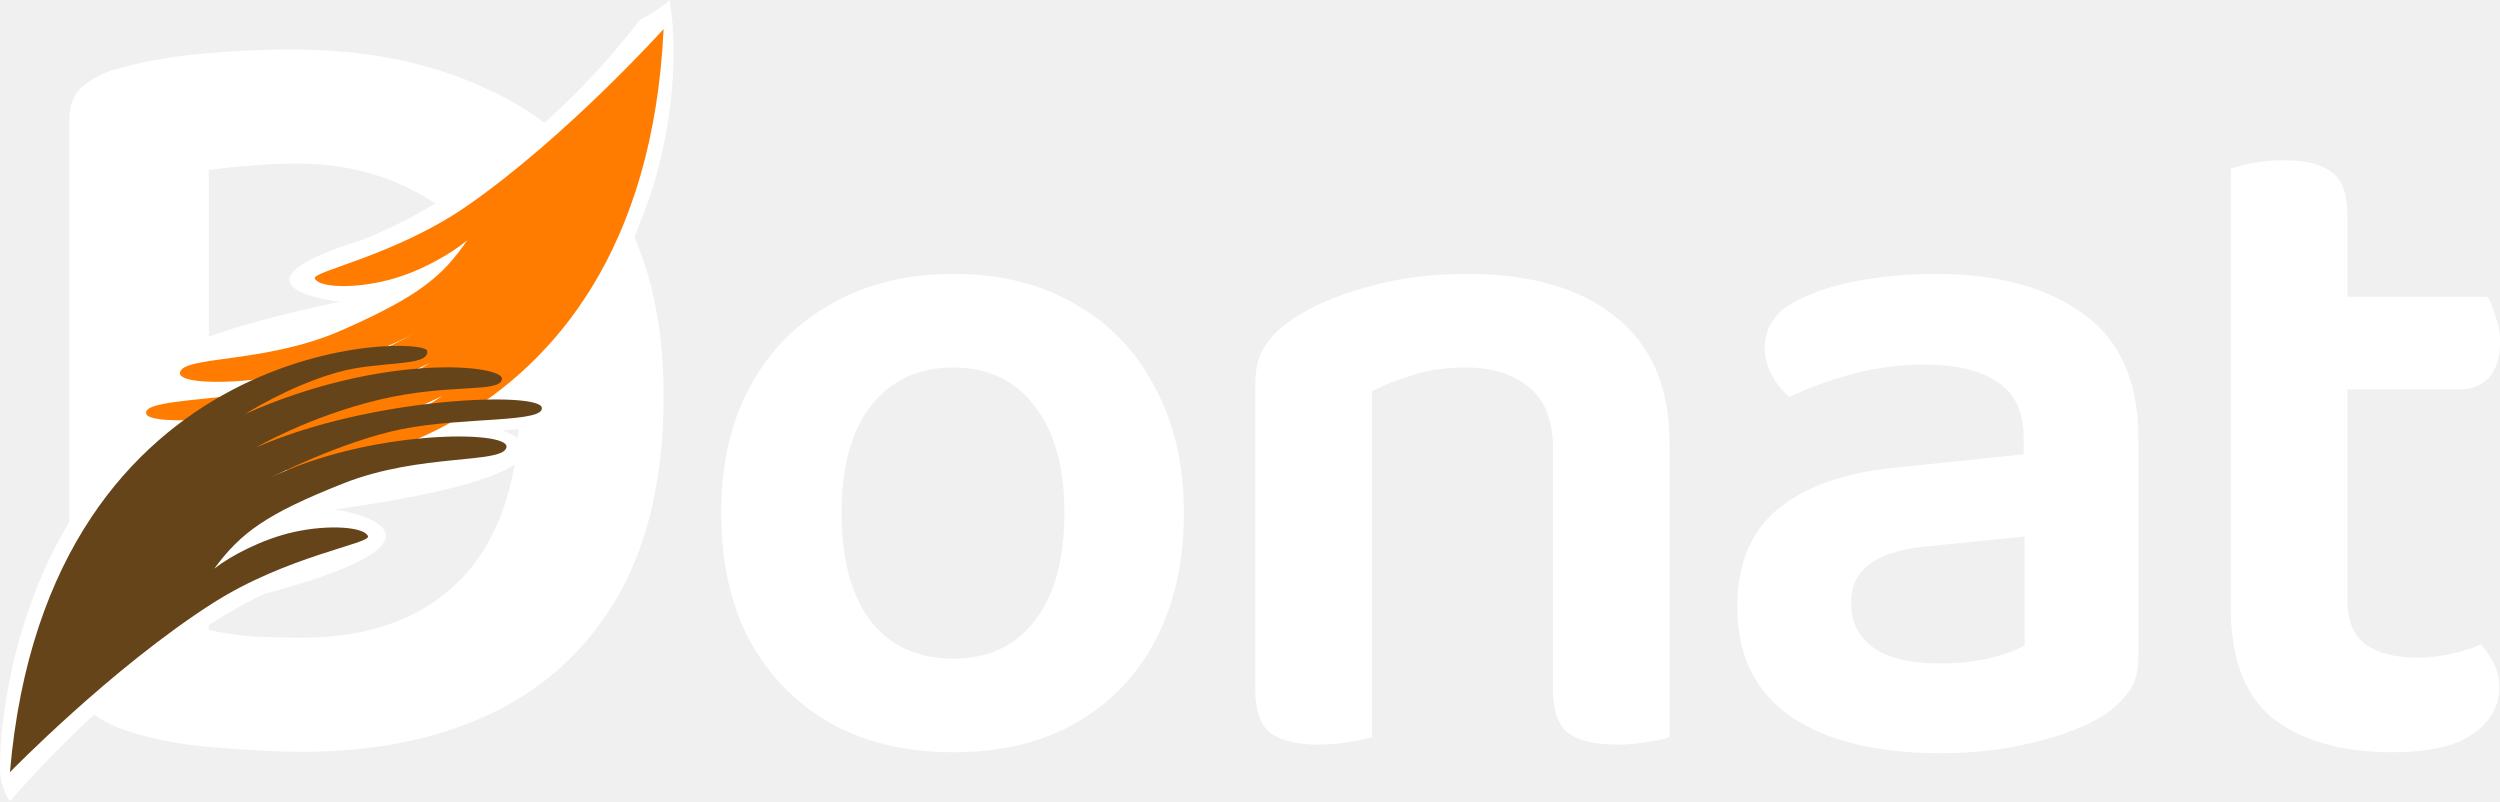
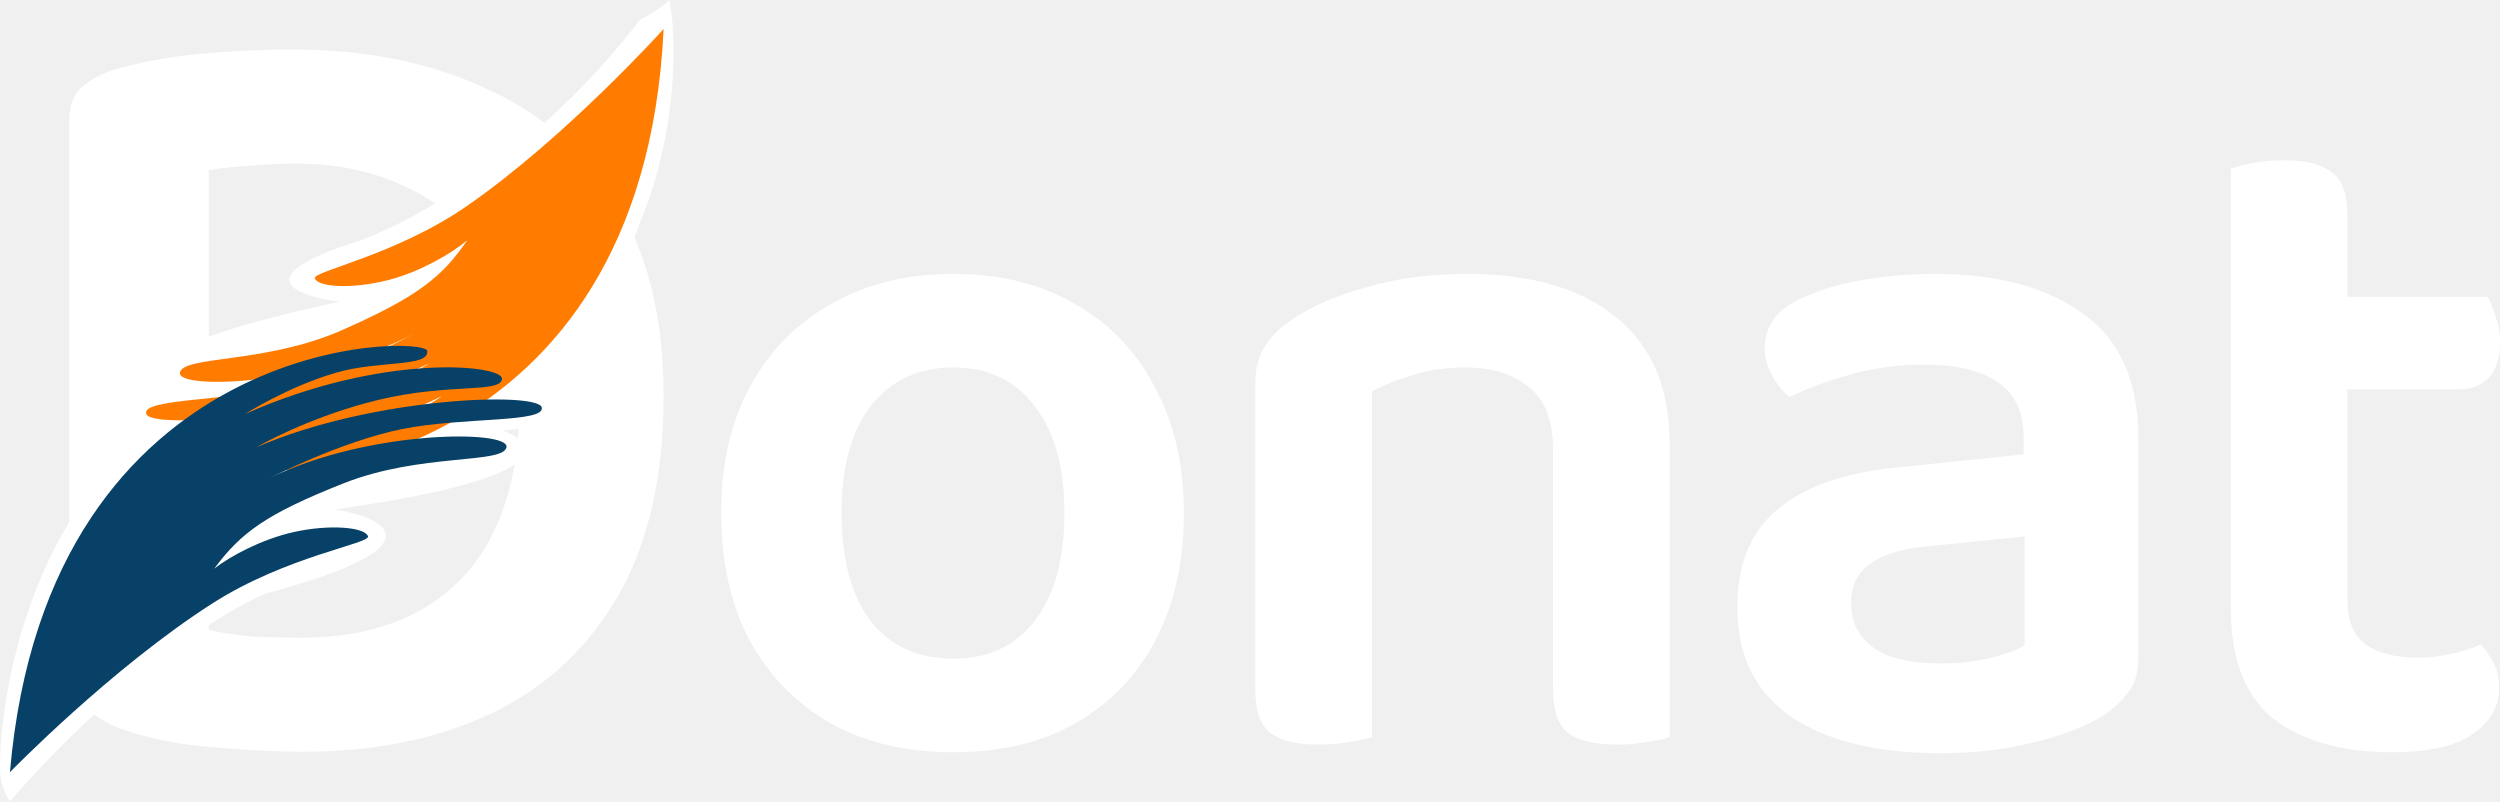
<svg xmlns="http://www.w3.org/2000/svg" width="156" height="50" viewBox="0 0 156 50" fill="none">
  <path d="M32.434 24.861C32.434 21.451 31.812 18.686 30.569 16.566C29.372 14.4 27.715 12.81 25.597 11.796C23.525 10.736 21.154 10.206 18.484 10.206C17.472 10.206 16.505 10.252 15.584 10.345C14.709 10.391 13.858 10.483 13.029 10.621V39.309C13.858 39.494 14.778 39.632 15.791 39.724C16.804 39.77 17.817 39.793 18.83 39.793C23.111 39.793 26.449 38.549 28.843 36.06C31.236 33.526 32.434 29.793 32.434 24.861ZM41.411 24.723C41.411 29.7 40.467 33.848 38.579 37.166C36.692 40.438 34.068 42.881 30.707 44.494C27.346 46.107 23.387 46.913 18.83 46.913C17.311 46.913 15.515 46.821 13.443 46.637C11.372 46.498 9.461 46.13 7.712 45.531C5.456 44.747 4.328 43.388 4.328 41.452V7.51C4.328 6.635 4.558 5.966 5.019 5.506C5.525 5.045 6.17 4.676 6.952 4.4C8.656 3.893 10.497 3.547 12.477 3.363C14.502 3.178 16.39 3.086 18.139 3.086C22.789 3.086 26.84 3.893 30.293 5.506C33.792 7.073 36.508 9.446 38.441 12.626C40.421 15.806 41.411 19.838 41.411 24.723Z" fill="white" />
  <path d="M8.91 27.16C1.783 33.086 0.002 43.416 0.002 47.84C-0.03 48.827 0.398 49.691 0.616 50C7.497 42.099 14.131 38.066 16.589 37.037C27.647 34.074 24.063 32.304 20.889 31.79C34.89 29.815 33.685 27.675 31.333 26.852C36.493 26.605 34.712 24.691 33.176 23.765C36.862 21.049 39.217 16.049 39.934 13.889C42.391 7.963 42.186 2.16 41.777 0C41.285 0.494 40.343 1.029 39.934 1.235C33.299 9.877 25.292 14.095 22.118 15.123C15.237 17.346 18.637 18.518 21.196 18.827C8.418 21.543 8.91 23.457 10.753 24.074C7.312 24.321 8.09 26.235 8.91 27.16Z" fill="white" />
  <path d="M41.41 1.81C41.41 1.81 35.362 8.524 29.186 12.82C24.684 15.951 19.47 16.923 19.648 17.374C19.87 17.941 22.08 18.043 24.288 17.46C26.247 16.944 28.174 15.823 29.16 14.986C27.581 17.305 26.033 18.533 21.296 20.619C16.559 22.705 11.344 22.185 11.226 23.269C11.109 24.354 19.846 24.021 25.865 20.797C25.865 20.797 21.511 23.242 17.767 24.144C14.023 25.045 8.829 24.864 9.126 25.83C9.423 26.795 19.676 26.092 26.815 22.662C26.815 22.662 23.67 24.674 19.329 25.902C14.988 27.13 11.746 26.598 11.668 27.495C11.589 28.393 19.104 28.89 27.598 24.708C27.598 24.708 24.988 26.526 21.98 27.514C19.348 28.379 16.25 28.049 16.396 29.069C16.542 30.09 40.095 29.42 41.41 1.81Z" fill="#ff7c00" />
-   <path d="M0.62 48.184C0.62 48.184 6.921 41.706 13.258 37.649C17.877 34.693 23.124 33.922 22.964 33.464C22.763 32.889 20.559 32.703 18.33 33.2C16.353 33.642 14.384 34.687 13.367 35.486C15.034 33.23 16.627 32.062 21.441 30.159C26.255 28.255 31.446 28.975 31.605 27.896C31.764 26.816 23.02 26.815 16.882 29.806C16.882 29.806 21.327 27.529 25.103 26.771C28.878 26.014 34.062 26.393 33.802 25.417C33.543 24.442 23.27 24.751 16.005 27.906C16.005 27.906 19.225 26.016 23.609 24.954C27.994 23.893 31.214 24.549 31.326 23.655C31.439 22.762 23.95 21.977 15.301 25.831C15.301 25.831 17.979 24.114 21.023 23.242C23.685 22.479 26.768 22.927 26.662 21.902C26.556 20.877 2.993 20.645 0.62 48.184Z" fill="#66441a" />
+   <path d="M0.62 48.184C0.62 48.184 6.921 41.706 13.258 37.649C17.877 34.693 23.124 33.922 22.964 33.464C22.763 32.889 20.559 32.703 18.33 33.2C16.353 33.642 14.384 34.687 13.367 35.486C15.034 33.23 16.627 32.062 21.441 30.159C26.255 28.255 31.446 28.975 31.605 27.896C31.764 26.816 23.02 26.815 16.882 29.806C16.882 29.806 21.327 27.529 25.103 26.771C28.878 26.014 34.062 26.393 33.802 25.417C33.543 24.442 23.27 24.751 16.005 27.906C16.005 27.906 19.225 26.016 23.609 24.954C27.994 23.893 31.214 24.549 31.326 23.655C31.439 22.762 23.95 21.977 15.301 25.831C15.301 25.831 17.979 24.114 21.023 23.242C23.685 22.479 26.768 22.927 26.662 21.902C26.556 20.877 2.993 20.645 0.62 48.184Z" fill="#074167" />
  <path d="M73.874 31.985C73.874 35.044 73.282 37.705 72.099 39.969C70.915 42.194 69.239 43.922 67.07 45.153C64.94 46.345 62.416 46.94 59.497 46.94C56.579 46.94 54.035 46.345 51.865 45.153C49.696 43.922 48 42.194 46.778 39.969C45.594 37.745 45.003 35.084 45.003 31.985C45.003 28.927 45.614 26.286 46.837 24.061C48.059 21.837 49.755 20.129 51.925 18.937C54.094 17.706 56.618 17.09 59.497 17.09C62.376 17.09 64.881 17.706 67.011 18.937C69.18 20.129 70.856 21.857 72.04 24.121C73.262 26.345 73.874 28.967 73.874 31.985ZM59.497 22.929C57.328 22.929 55.612 23.724 54.35 25.312C53.128 26.901 52.516 29.126 52.516 31.985C52.516 34.925 53.128 37.189 54.35 38.778C55.573 40.327 57.289 41.101 59.497 41.101C61.666 41.101 63.362 40.307 64.585 38.718C65.808 37.129 66.419 34.885 66.419 31.985C66.419 29.165 65.808 26.961 64.585 25.372C63.362 23.743 61.666 22.929 59.497 22.929Z" fill="white" />
  <path d="M104.184 27.696V33.475H96.907V27.994C96.907 26.246 96.414 24.975 95.428 24.18C94.442 23.346 93.121 22.929 91.464 22.929C90.242 22.929 89.137 23.088 88.151 23.406C87.205 23.684 86.357 24.021 85.607 24.419V33.475H78.33V23.942C78.33 22.989 78.528 22.214 78.922 21.618C79.317 20.983 79.908 20.407 80.697 19.89C81.88 19.096 83.399 18.441 85.252 17.924C87.145 17.368 89.236 17.09 91.523 17.09C95.507 17.09 98.603 17.984 100.812 19.771C103.06 21.559 104.184 24.2 104.184 27.696ZM78.33 30.556H85.607V45.987C85.292 46.106 84.838 46.206 84.247 46.285C83.655 46.404 83.004 46.464 82.294 46.464C80.953 46.464 79.948 46.225 79.277 45.749C78.646 45.232 78.33 44.339 78.33 43.068V30.556ZM96.907 30.556H104.184V45.987C103.908 46.106 103.454 46.206 102.823 46.285C102.232 46.404 101.601 46.464 100.93 46.464C99.55 46.464 98.524 46.225 97.854 45.749C97.223 45.232 96.907 44.339 96.907 43.068V30.556Z" fill="white" />
  <path d="M121.069 41.399C122.252 41.399 123.317 41.28 124.264 41.042C125.21 40.803 125.9 40.545 126.334 40.267V33.475L120.477 34.071C118.86 34.19 117.618 34.547 116.75 35.143C115.922 35.699 115.508 36.533 115.508 37.646C115.508 38.798 115.961 39.711 116.868 40.386C117.776 41.062 119.176 41.399 121.069 41.399ZM120.773 17.09C124.638 17.09 127.715 17.924 130.002 19.593C132.29 21.221 133.434 23.803 133.434 27.338V41.042C133.434 41.995 133.197 42.75 132.724 43.306C132.29 43.862 131.718 44.359 131.008 44.795C129.904 45.431 128.504 45.947 126.808 46.345C125.112 46.782 123.199 47 121.069 47C117.125 47 114.029 46.245 111.781 44.736C109.532 43.187 108.408 40.903 108.408 37.884C108.408 35.223 109.237 33.197 110.893 31.807C112.589 30.377 115.034 29.503 118.229 29.185L126.275 28.351V27.279C126.275 25.69 125.723 24.538 124.619 23.823C123.554 23.108 122.035 22.75 120.063 22.75C118.525 22.75 117.026 22.949 115.567 23.346C114.108 23.743 112.806 24.22 111.662 24.776C111.268 24.458 110.913 24.021 110.597 23.465C110.282 22.909 110.124 22.333 110.124 21.738C110.124 20.308 110.913 19.255 112.491 18.58C113.595 18.063 114.877 17.686 116.336 17.448C117.835 17.209 119.314 17.09 120.773 17.09Z" fill="white" />
  <path d="M139.201 30.377H146.478V37.407C146.478 38.718 146.852 39.652 147.602 40.208C148.391 40.764 149.495 41.042 150.915 41.042C151.546 41.042 152.216 40.962 152.926 40.803C153.676 40.645 154.307 40.446 154.82 40.208C155.096 40.526 155.352 40.903 155.589 41.34C155.825 41.777 155.944 42.313 155.944 42.949C155.944 44.1 155.391 45.054 154.287 45.808C153.222 46.563 151.546 46.94 149.258 46.94C146.143 46.94 143.677 46.245 141.863 44.855C140.088 43.425 139.201 41.121 139.201 37.944V30.377ZM143.638 24.299V18.52H155.234C155.391 18.798 155.549 19.195 155.707 19.712C155.904 20.228 156.003 20.764 156.003 21.32C156.003 22.314 155.766 23.068 155.293 23.584C154.82 24.061 154.208 24.299 153.459 24.299H143.638ZM146.478 31.985H139.201V10.536C139.516 10.417 139.97 10.298 140.562 10.179C141.193 10.06 141.843 10 142.514 10C143.894 10 144.9 10.258 145.531 10.775C146.162 11.251 146.478 12.125 146.478 13.396V31.985Z" fill="white" />
</svg>
